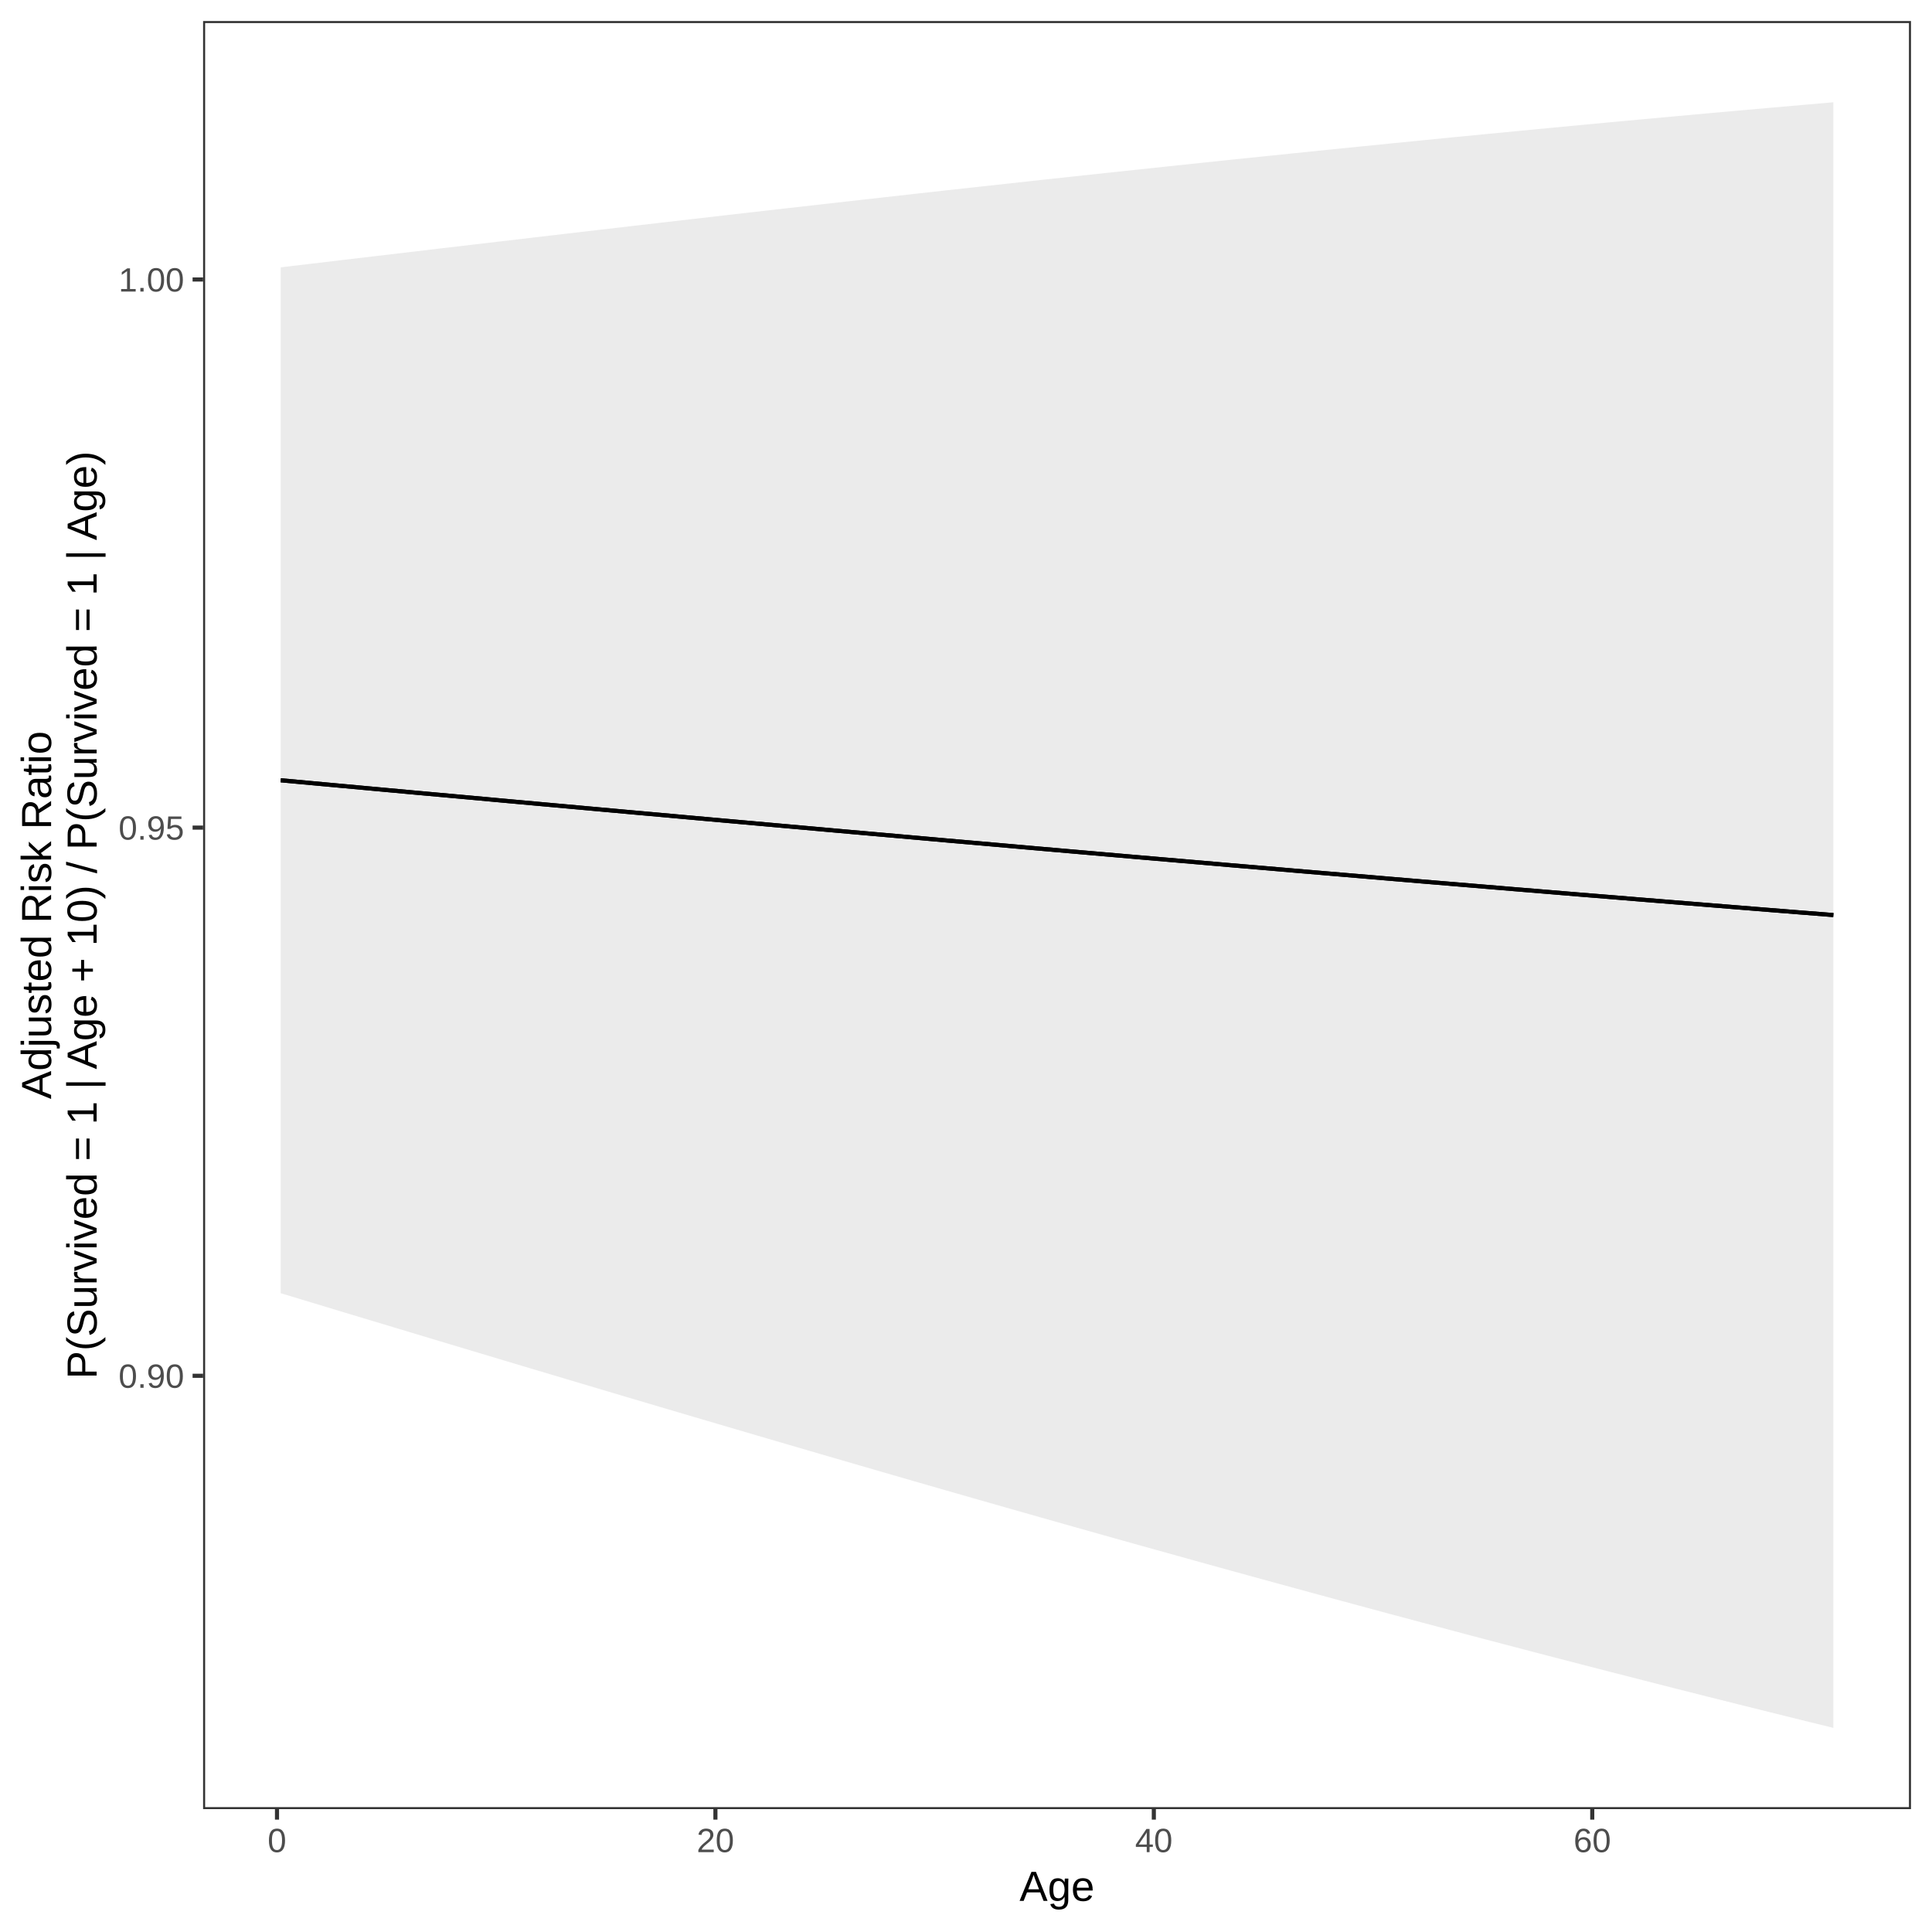
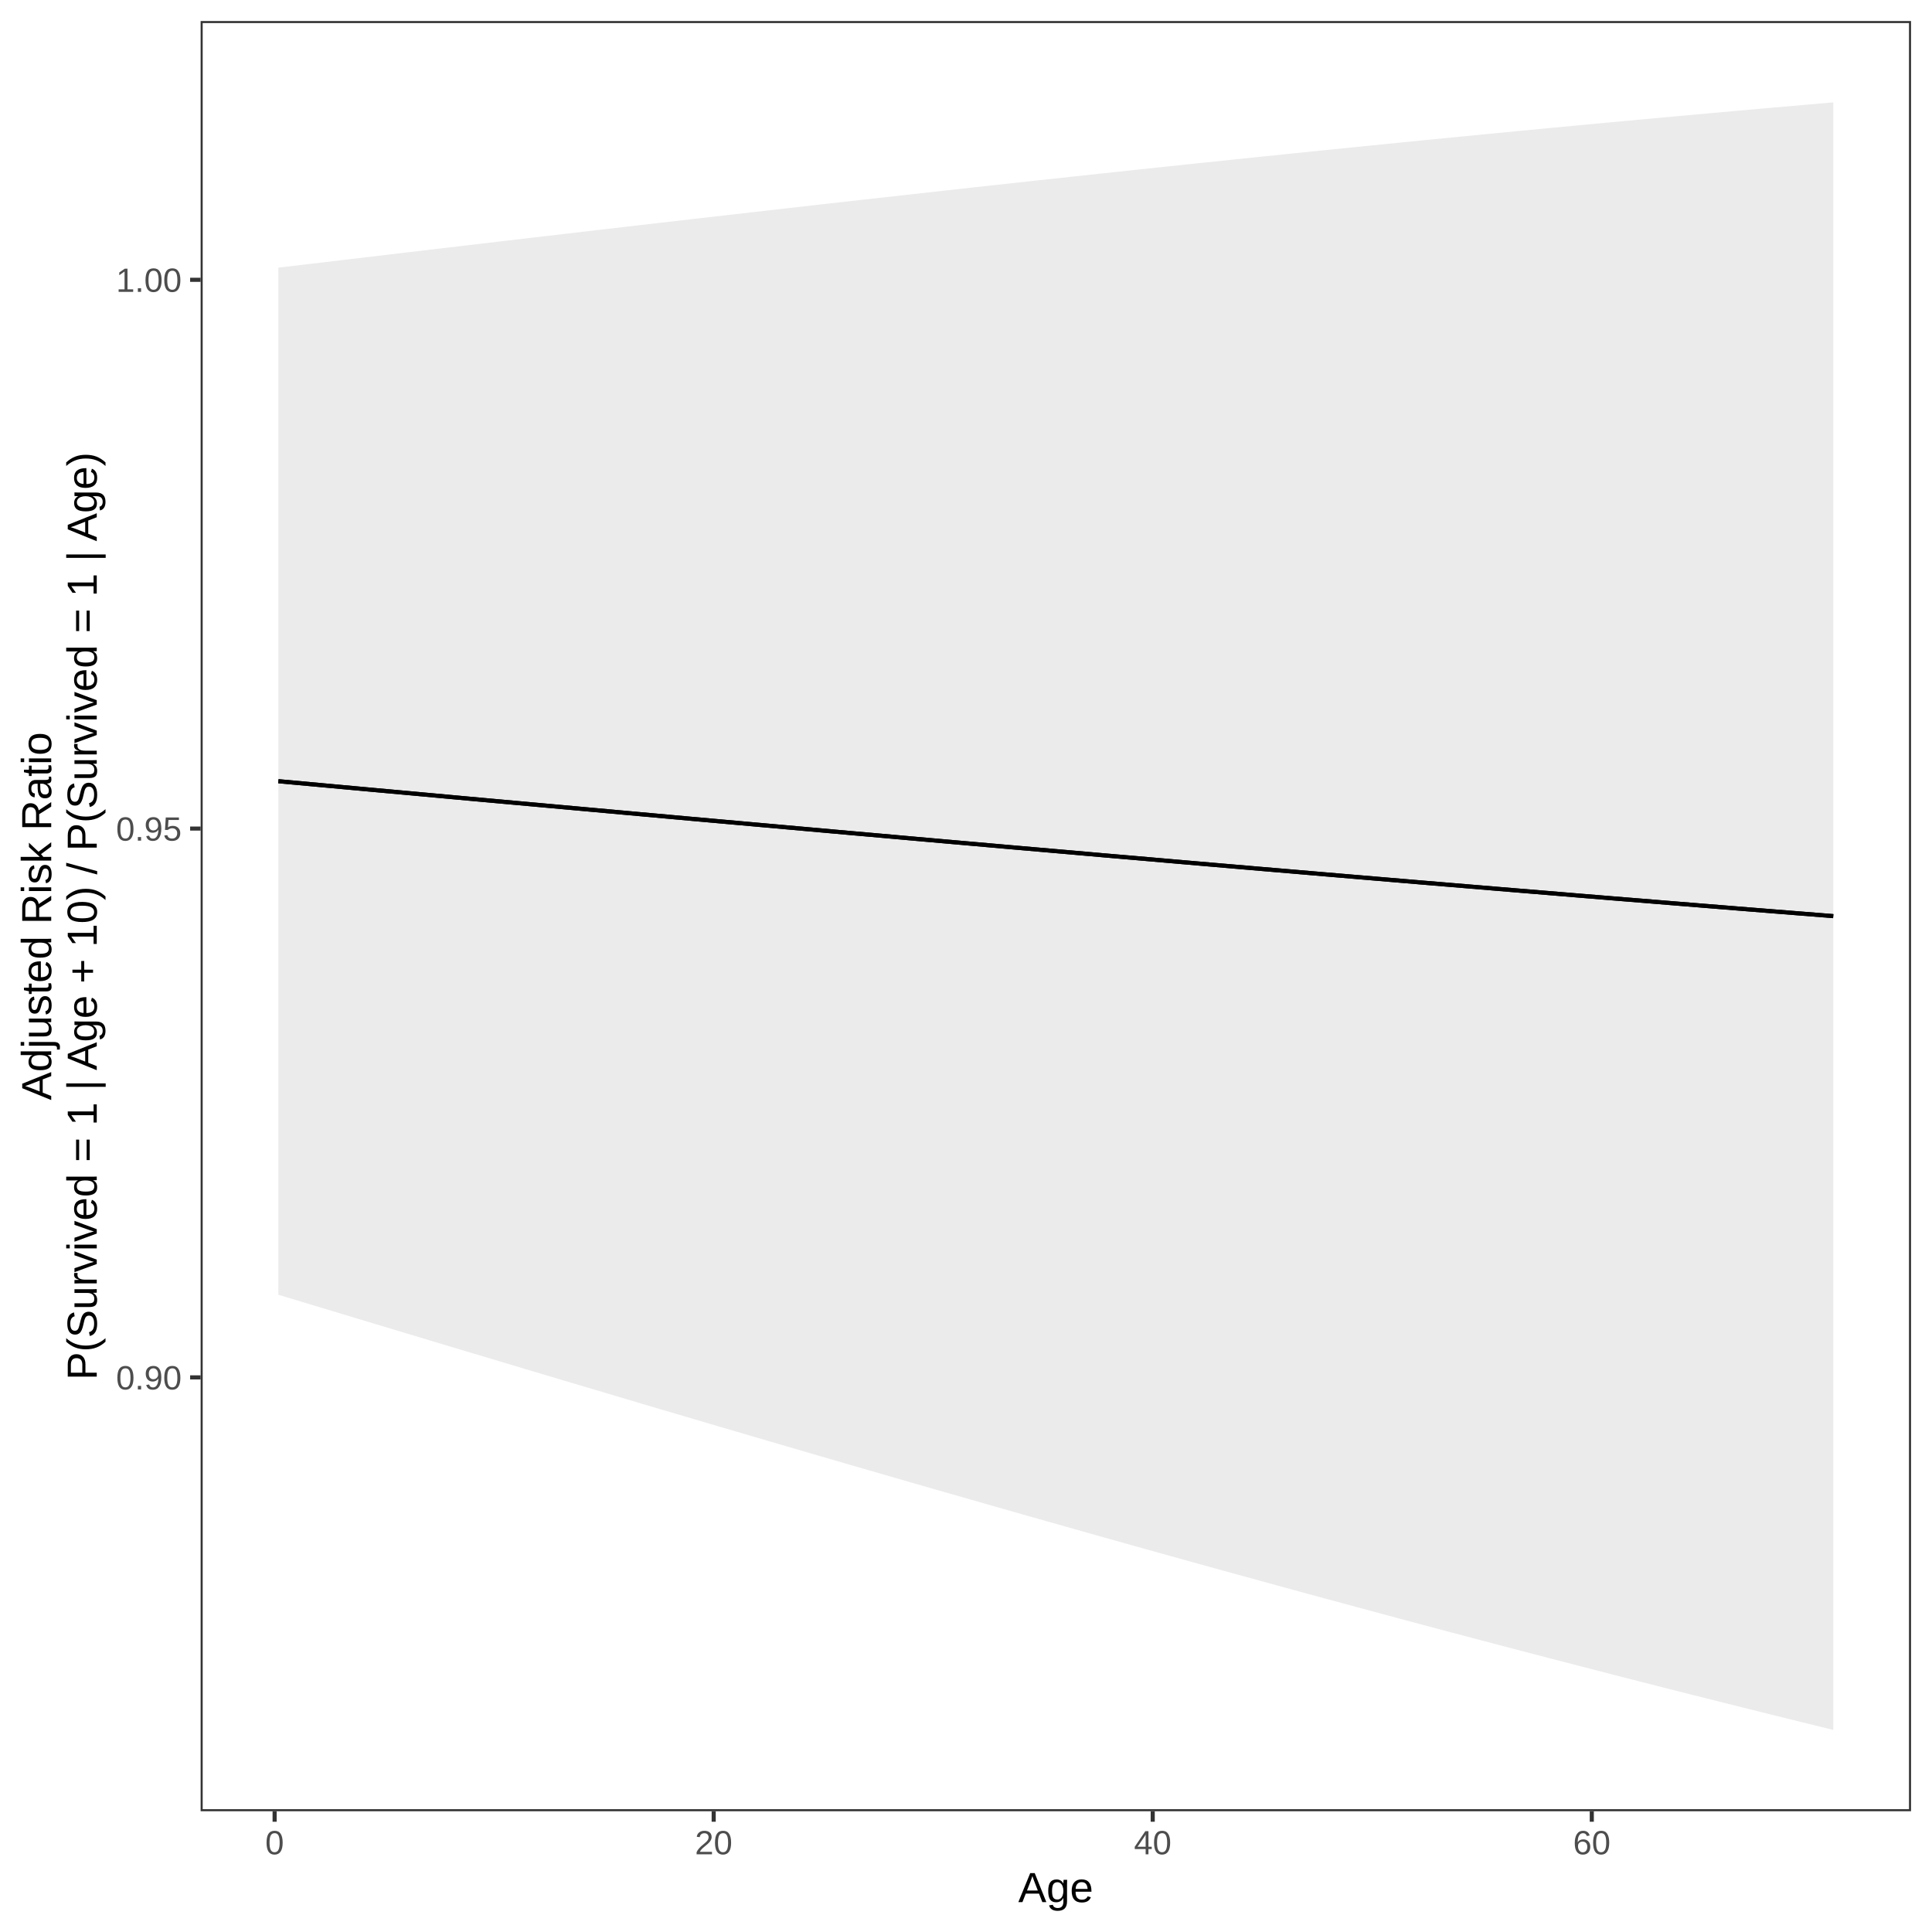
- <svg xmlns="http://www.w3.org/2000/svg" class="svglite" width="504.00pt" height="504.00pt" viewBox="0 0 504.00 504.00">
-   <defs>
-     <style type="text/css">
+ <svg xmlns="http://www.w3.org/2000/svg" width="504.00pt" height="504.00pt" viewBox="0 0 504.00 504.00">
+   <g class="svglite">
+     <defs>
+       <style type="text/css">
    .svglite line, .svglite polyline, .svglite polygon, .svglite path, .svglite rect, .svglite circle {
      fill: none;
      stroke: #000000;
      stroke-linecap: round;
      stroke-linejoin: round;
      stroke-miterlimit: 10.00;
    }
    .svglite text {
      white-space: pre;
    }
+     .svglite g.glyphgroup path {
+       fill: inherit;
+       stroke: none;
+     }
  </style>
-   </defs>
-   <rect width="100%" height="100%" style="stroke: none; fill: #FFFFFF;" />
-   <defs>
-     <clipPath id="cpMC4wMHw1MDQuMDB8MC4wMHw1MDQuMDA=">
-       <rect x="0.00" y="0.00" width="504.00" height="504.00" />
-     </clipPath>
-   </defs>
-   <g clip-path="url(#cpMC4wMHw1MDQuMDB8MC4wMHw1MDQuMDA=)">
-     <rect x="0.00" y="0.00" width="504.00" height="504.00" style="stroke-width: 1.07; stroke: #FFFFFF; fill: #FFFFFF;" />
-   </g>
-   <defs>
-     <clipPath id="cpNTIuOTh8NDk4LjUyfDUuNDh8NDcxLjk1">
-       <rect x="52.98" y="5.48" width="445.54" height="466.47" />
-     </clipPath>
-   </defs>
-   <g clip-path="url(#cpNTIuOTh8NDk4LjUyfDUuNDh8NDcxLjk1)">
-     <rect x="52.98" y="5.48" width="445.54" height="466.47" style="stroke-width: 1.07; stroke: none; fill: #FFFFFF;" />
-     <polygon points="73.23,69.74 81.50,68.76 89.76,67.78 98.03,66.80 106.30,65.83 114.56,64.85 122.83,63.88 131.10,62.91 139.36,61.94 147.63,60.97 155.89,60.01 164.16,59.05 172.43,58.09 180.69,57.14 188.96,56.19 197.22,55.24 205.49,54.30 213.76,53.37 222.02,52.43 230.29,51.51 238.55,50.58 246.82,49.66 255.09,48.75 263.35,47.85 271.62,46.94 279.88,46.05 288.15,45.16 296.42,44.28 304.68,43.40 312.95,42.53 321.21,41.66 329.48,40.81 337.75,39.96 346.01,39.11 354.28,38.28 362.54,37.45 370.81,36.63 379.08,35.81 387.34,35.01 395.61,34.21 403.87,33.42 412.14,32.64 420.41,31.86 428.67,31.10 436.94,30.34 445.20,29.59 453.47,28.85 461.74,28.12 470.00,27.40 478.27,26.68 478.27,450.75 470.00,448.72 461.74,446.67 453.47,444.61 445.20,442.54 436.94,440.45 428.67,438.34 420.41,436.23 412.14,434.09 403.87,431.95 395.61,429.79 387.34,427.62 379.08,425.43 370.81,423.23 362.54,421.02 354.28,418.79 346.01,416.55 337.75,414.30 329.48,412.04 321.21,409.77 312.95,407.48 304.68,405.18 296.42,402.88 288.15,400.56 279.88,398.23 271.62,395.89 263.35,393.54 255.09,391.18 246.82,388.81 238.55,386.43 230.29,384.04 222.02,381.64 213.76,379.24 205.49,376.82 197.22,374.40 188.96,371.97 180.69,369.54 172.43,367.10 164.16,364.65 155.89,362.19 147.63,359.73 139.36,357.26 131.10,354.79 122.83,352.31 114.56,349.83 106.30,347.34 98.03,344.85 89.76,342.36 81.50,339.86 73.23,337.36 " style="stroke-width: 0.00; stroke: none; stroke-linecap: butt; fill: #333333; fill-opacity: 0.10;" />
-     <polyline points="73.23,69.74 81.50,68.76 89.76,67.78 98.03,66.80 106.30,65.83 114.56,64.85 122.83,63.88 131.10,62.91 139.36,61.94 147.63,60.97 155.89,60.01 164.16,59.05 172.43,58.09 180.69,57.14 188.96,56.19 197.22,55.24 205.49,54.30 213.76,53.37 222.02,52.43 230.29,51.51 238.55,50.58 246.82,49.66 255.09,48.75 263.35,47.85 271.62,46.94 279.88,46.05 288.15,45.16 296.42,44.28 304.68,43.40 312.95,42.53 321.21,41.66 329.48,40.81 337.75,39.96 346.01,39.11 354.28,38.28 362.54,37.45 370.81,36.63 379.08,35.81 387.34,35.01 395.61,34.21 403.87,33.42 412.14,32.64 420.41,31.86 428.67,31.10 436.94,30.34 445.20,29.59 453.47,28.85 461.74,28.12 470.00,27.40 478.27,26.68 " style="stroke-width: 1.07; stroke: none; stroke-linecap: butt;" />
-     <polyline points="478.27,450.75 470.00,448.72 461.74,446.67 453.47,444.61 445.20,442.54 436.94,440.45 428.67,438.34 420.41,436.23 412.14,434.09 403.87,431.95 395.61,429.79 387.34,427.62 379.08,425.43 370.81,423.23 362.54,421.02 354.28,418.79 346.01,416.55 337.75,414.30 329.48,412.04 321.21,409.77 312.95,407.48 304.68,405.18 296.42,402.88 288.15,400.56 279.88,398.23 271.62,395.89 263.35,393.54 255.09,391.18 246.82,388.81 238.55,386.43 230.29,384.04 222.02,381.64 213.76,379.24 205.49,376.82 197.22,374.40 188.96,371.97 180.69,369.54 172.43,367.10 164.16,364.65 155.89,362.19 147.63,359.73 139.36,357.26 131.10,354.79 122.83,352.31 114.56,349.83 106.30,347.34 98.03,344.85 89.76,342.36 81.50,339.86 73.23,337.36 " style="stroke-width: 1.07; stroke: none; stroke-linecap: butt;" />
-     <polyline points="73.23,203.55 81.50,204.31 89.76,205.07 98.03,205.83 106.30,206.59 114.56,207.34 122.83,208.09 131.10,208.85 139.36,209.60 147.63,210.35 155.89,211.10 164.16,211.85 172.43,212.59 180.69,213.34 188.96,214.08 197.22,214.82 205.49,215.56 213.76,216.30 222.02,217.04 230.29,217.77 238.55,218.50 246.82,219.24 255.09,219.96 263.35,220.69 271.62,221.42 279.88,222.14 288.15,222.86 296.42,223.58 304.68,224.29 312.95,225.00 321.21,225.72 329.48,226.42 337.75,227.13 346.01,227.83 354.28,228.53 362.54,229.23 370.81,229.93 379.08,230.62 387.34,231.31 395.61,232.00 403.87,232.68 412.14,233.37 420.41,234.04 428.67,234.72 436.94,235.39 445.20,236.06 453.47,236.73 461.74,237.40 470.00,238.06 478.27,238.71 " style="stroke-width: 1.07; stroke-linecap: butt;" />
-     <polyline points="73.23,203.55 81.50,204.31 89.76,205.07 98.03,205.83 106.30,206.59 114.56,207.34 122.83,208.09 131.10,208.85 139.36,209.60 147.63,210.35 155.89,211.10 164.16,211.85 172.43,212.59 180.69,213.34 188.96,214.08 197.22,214.82 205.49,215.56 213.76,216.30 222.02,217.04 230.29,217.77 238.55,218.50 246.82,219.24 255.09,219.96 263.35,220.69 271.62,221.42 279.88,222.14 288.15,222.86 296.42,223.58 304.68,224.29 312.95,225.00 321.21,225.72 329.48,226.42 337.75,227.13 346.01,227.83 354.28,228.53 362.54,229.23 370.81,229.93 379.08,230.62 387.34,231.31 395.61,232.00 403.87,232.68 412.14,233.37 420.41,234.04 428.67,234.72 436.94,235.39 445.20,236.06 453.47,236.73 461.74,237.40 470.00,238.06 478.27,238.71 " style="stroke-width: 1.07; stroke-linecap: butt;" />
-     <rect x="52.98" y="5.48" width="445.54" height="466.47" style="stroke-width: 1.07; stroke: #333333;" />
-   </g>
-   <g clip-path="url(#cpMC4wMHw1MDQuMDB8MC4wMHw1MDQuMDA=)">
-     <text x="48.05" y="362.04" text-anchor="end" style="font-size: 8.80px;fill: #4D4D4D; font-family: &quot;Liberation Sans&quot;;" textLength="17.45px" lengthAdjust="spacingAndGlyphs">0.90</text>
-     <text x="48.05" y="219.04" text-anchor="end" style="font-size: 8.80px;fill: #4D4D4D; font-family: &quot;Liberation Sans&quot;;" textLength="17.45px" lengthAdjust="spacingAndGlyphs">0.95</text>
-     <text x="48.05" y="76.05" text-anchor="end" style="font-size: 8.80px;fill: #4D4D4D; font-family: &quot;Liberation Sans&quot;;" textLength="17.45px" lengthAdjust="spacingAndGlyphs">1.00</text>
-     <polyline points="50.24,358.90 52.98,358.90 " style="stroke-width: 1.07; stroke: #333333; stroke-linecap: butt;" />
-     <polyline points="50.24,215.90 52.98,215.90 " style="stroke-width: 1.07; stroke: #333333; stroke-linecap: butt;" />
-     <polyline points="50.24,72.91 52.98,72.91 " style="stroke-width: 1.07; stroke: #333333; stroke-linecap: butt;" />
-     <polyline points="72.26,474.69 72.26,471.95 " style="stroke-width: 1.07; stroke: #333333; stroke-linecap: butt;" />
-     <polyline points="186.63,474.69 186.63,471.95 " style="stroke-width: 1.07; stroke: #333333; stroke-linecap: butt;" />
-     <polyline points="301.00,474.69 301.00,471.95 " style="stroke-width: 1.07; stroke: #333333; stroke-linecap: butt;" />
-     <polyline points="415.37,474.69 415.37,471.95 " style="stroke-width: 1.07; stroke: #333333; stroke-linecap: butt;" />
-     <text x="72.26" y="483.17" text-anchor="middle" style="font-size: 8.80px;fill: #4D4D4D; font-family: &quot;Liberation Sans&quot;;" textLength="5.03px" lengthAdjust="spacingAndGlyphs">0</text>
-     <text x="186.63" y="483.17" text-anchor="middle" style="font-size: 8.80px;fill: #4D4D4D; font-family: &quot;Liberation Sans&quot;;" textLength="10.07px" lengthAdjust="spacingAndGlyphs">20</text>
-     <text x="301.00" y="483.17" text-anchor="middle" style="font-size: 8.80px;fill: #4D4D4D; font-family: &quot;Liberation Sans&quot;;" textLength="10.07px" lengthAdjust="spacingAndGlyphs">40</text>
-     <text x="415.37" y="483.17" text-anchor="middle" style="font-size: 8.80px;fill: #4D4D4D; font-family: &quot;Liberation Sans&quot;;" textLength="10.07px" lengthAdjust="spacingAndGlyphs">60</text>
-     <text x="275.75" y="495.88" text-anchor="middle" style="font-size: 11.00px; font-family: &quot;Liberation Sans&quot;;" textLength="20.00px" lengthAdjust="spacingAndGlyphs">Age</text>
-     <text transform="translate(13.33,238.71) rotate(-90)" text-anchor="middle" style="font-size: 11.00px; font-family: &quot;Liberation Sans&quot;;" textLength="98.66px" lengthAdjust="spacingAndGlyphs">Adjusted Risk Ratio</text>
-     <text transform="translate(25.21,238.71) rotate(-90)" text-anchor="middle" style="font-size: 11.00px; font-family: &quot;Liberation Sans&quot;;" textLength="249.80px" lengthAdjust="spacingAndGlyphs">P(Survived = 1 | Age + 10) / P(Survived = 1 | Age)</text>
+     </defs>
+     <rect width="100%" height="100%" style="stroke: none; fill: #FFFFFF;" />
+     <defs>
+       <clipPath id="cpMC4wMHw1MDQuMDB8MC4wMHw1MDQuMDA=">
+         <rect x="0.00" y="0.00" width="504.00" height="504.00" />
+       </clipPath>
+     </defs>
+     <g clip-path="url(#cpMC4wMHw1MDQuMDB8MC4wMHw1MDQuMDA=)">
+       <rect x="0.00" y="0.00" width="504.00" height="504.00" style="stroke-width: 1.07; stroke: #FFFFFF; fill: #FFFFFF;" />
+     </g>
+     <defs>
+       <clipPath id="cpNTIuMzR8NDk4LjUyfDUuNDh8NDcyLjUw">
+         <rect x="52.34" y="5.48" width="446.19" height="467.02" />
+       </clipPath>
+     </defs>
+     <g clip-path="url(#cpNTIuMzR8NDk4LjUyfDUuNDh8NDcyLjUw)">
+       <rect x="52.34" y="5.48" width="446.19" height="467.02" style="stroke-width: 1.07; stroke: none; fill: #FFFFFF;" />
+       <polygon points="72.62,69.82 80.89,68.84 89.17,67.86 97.45,66.88 105.73,65.90 114.01,64.92 122.28,63.95 130.56,62.97 138.84,62.00 147.12,61.04 155.40,60.07 163.67,59.11 171.95,58.15 180.23,57.20 188.51,56.25 196.79,55.30 205.06,54.36 213.34,53.42 221.62,52.49 229.90,51.56 238.18,50.64 246.45,49.72 254.73,48.80 263.01,47.90 271.29,46.99 279.57,46.10 287.84,45.21 296.12,44.32 304.40,43.44 312.68,42.57 320.96,41.71 329.24,40.85 337.51,40.00 345.79,39.15 354.07,38.32 362.35,37.49 370.63,36.66 378.90,35.85 387.18,35.04 395.46,34.24 403.74,33.45 412.02,32.67 420.29,31.89 428.57,31.13 436.85,30.37 445.13,29.62 453.41,28.88 461.68,28.15 469.96,27.42 478.24,26.71 478.24,451.28 469.96,449.24 461.68,447.20 453.41,445.13 445.13,443.06 436.85,440.97 428.57,438.86 420.29,436.74 412.02,434.60 403.74,432.46 395.46,430.29 387.18,428.12 378.90,425.93 370.63,423.73 362.35,421.51 354.07,419.28 345.79,417.04 337.51,414.79 329.24,412.52 320.96,410.25 312.68,407.96 304.40,405.66 296.12,403.35 287.84,401.03 279.57,398.69 271.29,396.35 263.01,394.00 254.73,391.63 246.45,389.26 238.18,386.88 229.90,384.49 221.62,382.09 213.34,379.68 205.06,377.26 196.79,374.84 188.51,372.41 180.23,369.97 171.95,367.53 163.67,365.07 155.40,362.61 147.12,360.15 138.84,357.68 130.56,355.20 122.28,352.72 114.01,350.24 105.73,347.75 97.45,345.26 89.17,342.76 80.89,340.26 72.62,337.76 " style="stroke-width: 0.00; stroke: none; stroke-linecap: butt; fill: #333333; fill-opacity: 0.10;" />
+       <polyline points="72.62,69.82 80.89,68.84 89.17,67.86 97.45,66.88 105.73,65.90 114.01,64.92 122.28,63.95 130.56,62.97 138.84,62.00 147.12,61.04 155.40,60.07 163.67,59.11 171.95,58.15 180.23,57.20 188.51,56.25 196.79,55.30 205.06,54.36 213.34,53.42 221.62,52.49 229.90,51.56 238.18,50.64 246.45,49.72 254.73,48.80 263.01,47.90 271.29,46.99 279.57,46.10 287.84,45.21 296.12,44.32 304.40,43.44 312.68,42.57 320.96,41.71 329.24,40.85 337.51,40.00 345.79,39.15 354.07,38.32 362.35,37.49 370.63,36.66 378.90,35.85 387.18,35.04 395.46,34.24 403.74,33.45 412.02,32.67 420.29,31.89 428.57,31.13 436.85,30.37 445.13,29.62 453.41,28.88 461.68,28.15 469.96,27.42 478.24,26.71 " style="stroke-width: 1.07; stroke: none; stroke-linecap: butt;" />
+       <polyline points="478.24,451.28 469.96,449.24 461.68,447.20 453.41,445.13 445.13,443.06 436.85,440.97 428.57,438.86 420.29,436.74 412.02,434.60 403.74,432.46 395.46,430.29 387.18,428.12 378.90,425.93 370.63,423.73 362.35,421.51 354.07,419.28 345.79,417.04 337.51,414.79 329.24,412.52 320.96,410.25 312.68,407.96 304.40,405.66 296.12,403.35 287.84,401.03 279.57,398.69 271.29,396.35 263.01,394.00 254.73,391.63 246.45,389.26 238.18,386.88 229.90,384.49 221.62,382.09 213.34,379.68 205.06,377.26 196.79,374.84 188.51,372.41 180.23,369.97 171.95,367.53 163.67,365.07 155.40,362.61 147.12,360.15 138.84,357.68 130.56,355.20 122.28,352.72 114.01,350.24 105.73,347.75 97.45,345.26 89.17,342.76 80.89,340.26 72.62,337.76 " style="stroke-width: 1.07; stroke: none; stroke-linecap: butt;" />
+       <polyline points="72.62,203.79 80.89,204.55 89.17,205.31 97.45,206.07 105.73,206.82 114.01,207.58 122.28,208.34 130.56,209.09 138.84,209.84 147.12,210.59 155.40,211.34 163.67,212.09 171.95,212.84 180.23,213.59 188.51,214.33 196.79,215.07 205.06,215.81 213.34,216.55 221.62,217.29 229.90,218.02 238.18,218.76 246.45,219.49 254.73,220.22 263.01,220.95 271.29,221.67 279.57,222.39 287.84,223.12 296.12,223.83 304.40,224.55 312.68,225.27 320.96,225.98 329.24,226.69 337.51,227.39 345.79,228.10 354.07,228.80 362.35,229.50 370.63,230.20 378.90,230.89 387.18,231.58 395.46,232.27 403.74,232.95 412.02,233.64 420.29,234.32 428.57,234.99 436.85,235.67 445.13,236.34 453.41,237.01 461.68,237.67 469.96,238.33 478.24,238.99 " style="stroke-width: 1.07; stroke-linecap: butt;" />
+       <polyline points="72.62,203.79 80.89,204.55 89.17,205.31 97.45,206.07 105.73,206.82 114.01,207.58 122.28,208.34 130.56,209.09 138.84,209.84 147.12,210.59 155.40,211.34 163.67,212.09 171.95,212.84 180.23,213.59 188.51,214.33 196.79,215.07 205.06,215.81 213.34,216.55 221.62,217.29 229.90,218.02 238.18,218.76 246.45,219.49 254.73,220.22 263.01,220.95 271.29,221.67 279.57,222.39 287.84,223.12 296.12,223.83 304.40,224.55 312.68,225.27 320.96,225.98 329.24,226.69 337.51,227.39 345.79,228.10 354.07,228.80 362.35,229.50 370.63,230.20 378.90,230.89 387.18,231.58 395.46,232.27 403.74,232.95 412.02,233.64 420.29,234.32 428.57,234.99 436.85,235.67 445.13,236.34 453.41,237.01 461.68,237.67 469.96,238.33 478.24,238.99 " style="stroke-width: 1.07; stroke-linecap: butt;" />
+       <rect x="52.34" y="5.48" width="446.19" height="467.02" style="stroke-width: 1.07; stroke: #333333;" />
+     </g>
+     <g clip-path="url(#cpMC4wMHw1MDQuMDB8MC4wMHw1MDQuMDA=)">
+       <text x="47.40" y="362.47" text-anchor="end" style="font-size: 8.80px;fill: #4D4D4D; font-family: &quot;Arial&quot;;" textLength="17.11px" lengthAdjust="spacingAndGlyphs">0.90</text>
+       <text x="47.40" y="219.30" text-anchor="end" style="font-size: 8.80px;fill: #4D4D4D; font-family: &quot;Arial&quot;;" textLength="17.11px" lengthAdjust="spacingAndGlyphs">0.95</text>
+       <text x="47.40" y="76.14" text-anchor="end" style="font-size: 8.80px;fill: #4D4D4D; font-family: &quot;Arial&quot;;" textLength="17.11px" lengthAdjust="spacingAndGlyphs">1.00</text>
+       <polyline points="49.60,359.32 52.34,359.32 " style="stroke-width: 1.07; stroke: #333333; stroke-linecap: butt;" />
+       <polyline points="49.60,216.15 52.34,216.15 " style="stroke-width: 1.07; stroke: #333333; stroke-linecap: butt;" />
+       <polyline points="49.60,72.99 52.34,72.99 " style="stroke-width: 1.07; stroke: #333333; stroke-linecap: butt;" />
+       <polyline points="71.64,475.24 71.64,472.50 " style="stroke-width: 1.07; stroke: #333333; stroke-linecap: butt;" />
+       <polyline points="186.18,475.24 186.18,472.50 " style="stroke-width: 1.07; stroke: #333333; stroke-linecap: butt;" />
+       <polyline points="300.71,475.24 300.71,472.50 " style="stroke-width: 1.07; stroke: #333333; stroke-linecap: butt;" />
+       <polyline points="415.25,475.24 415.25,472.50 " style="stroke-width: 1.07; stroke: #333333; stroke-linecap: butt;" />
+       <text x="71.64" y="483.74" text-anchor="middle" style="font-size: 8.80px;fill: #4D4D4D; font-family: &quot;Arial&quot;;" textLength="4.89px" lengthAdjust="spacingAndGlyphs">0</text>
+       <text x="186.18" y="483.74" text-anchor="middle" style="font-size: 8.80px;fill: #4D4D4D; font-family: &quot;Arial&quot;;" textLength="9.78px" lengthAdjust="spacingAndGlyphs">20</text>
+       <text x="300.71" y="483.74" text-anchor="middle" style="font-size: 8.80px;fill: #4D4D4D; font-family: &quot;Arial&quot;;" textLength="9.78px" lengthAdjust="spacingAndGlyphs">40</text>
+       <text x="415.25" y="483.74" text-anchor="middle" style="font-size: 8.80px;fill: #4D4D4D; font-family: &quot;Arial&quot;;" textLength="9.78px" lengthAdjust="spacingAndGlyphs">60</text>
+       <text x="275.43" y="496.20" text-anchor="middle" style="font-size: 11.00px; font-family: &quot;Arial&quot;;" textLength="19.59px" lengthAdjust="spacingAndGlyphs">Age</text>
+       <text transform="translate(13.36,238.99) rotate(-90)" text-anchor="middle" style="font-size: 11.00px; font-family: &quot;Arial&quot;;" textLength="96.03px" lengthAdjust="spacingAndGlyphs">Adjusted Risk Ratio</text>
+       <text transform="translate(25.24,238.99) rotate(-90)" text-anchor="middle" style="font-size: 11.00px; font-family: &quot;Arial&quot;;" textLength="242.20px" lengthAdjust="spacingAndGlyphs">P(Survived = 1 | Age + 10) / P(Survived = 1 | Age)</text>
+     </g>
  </g>
</svg>
